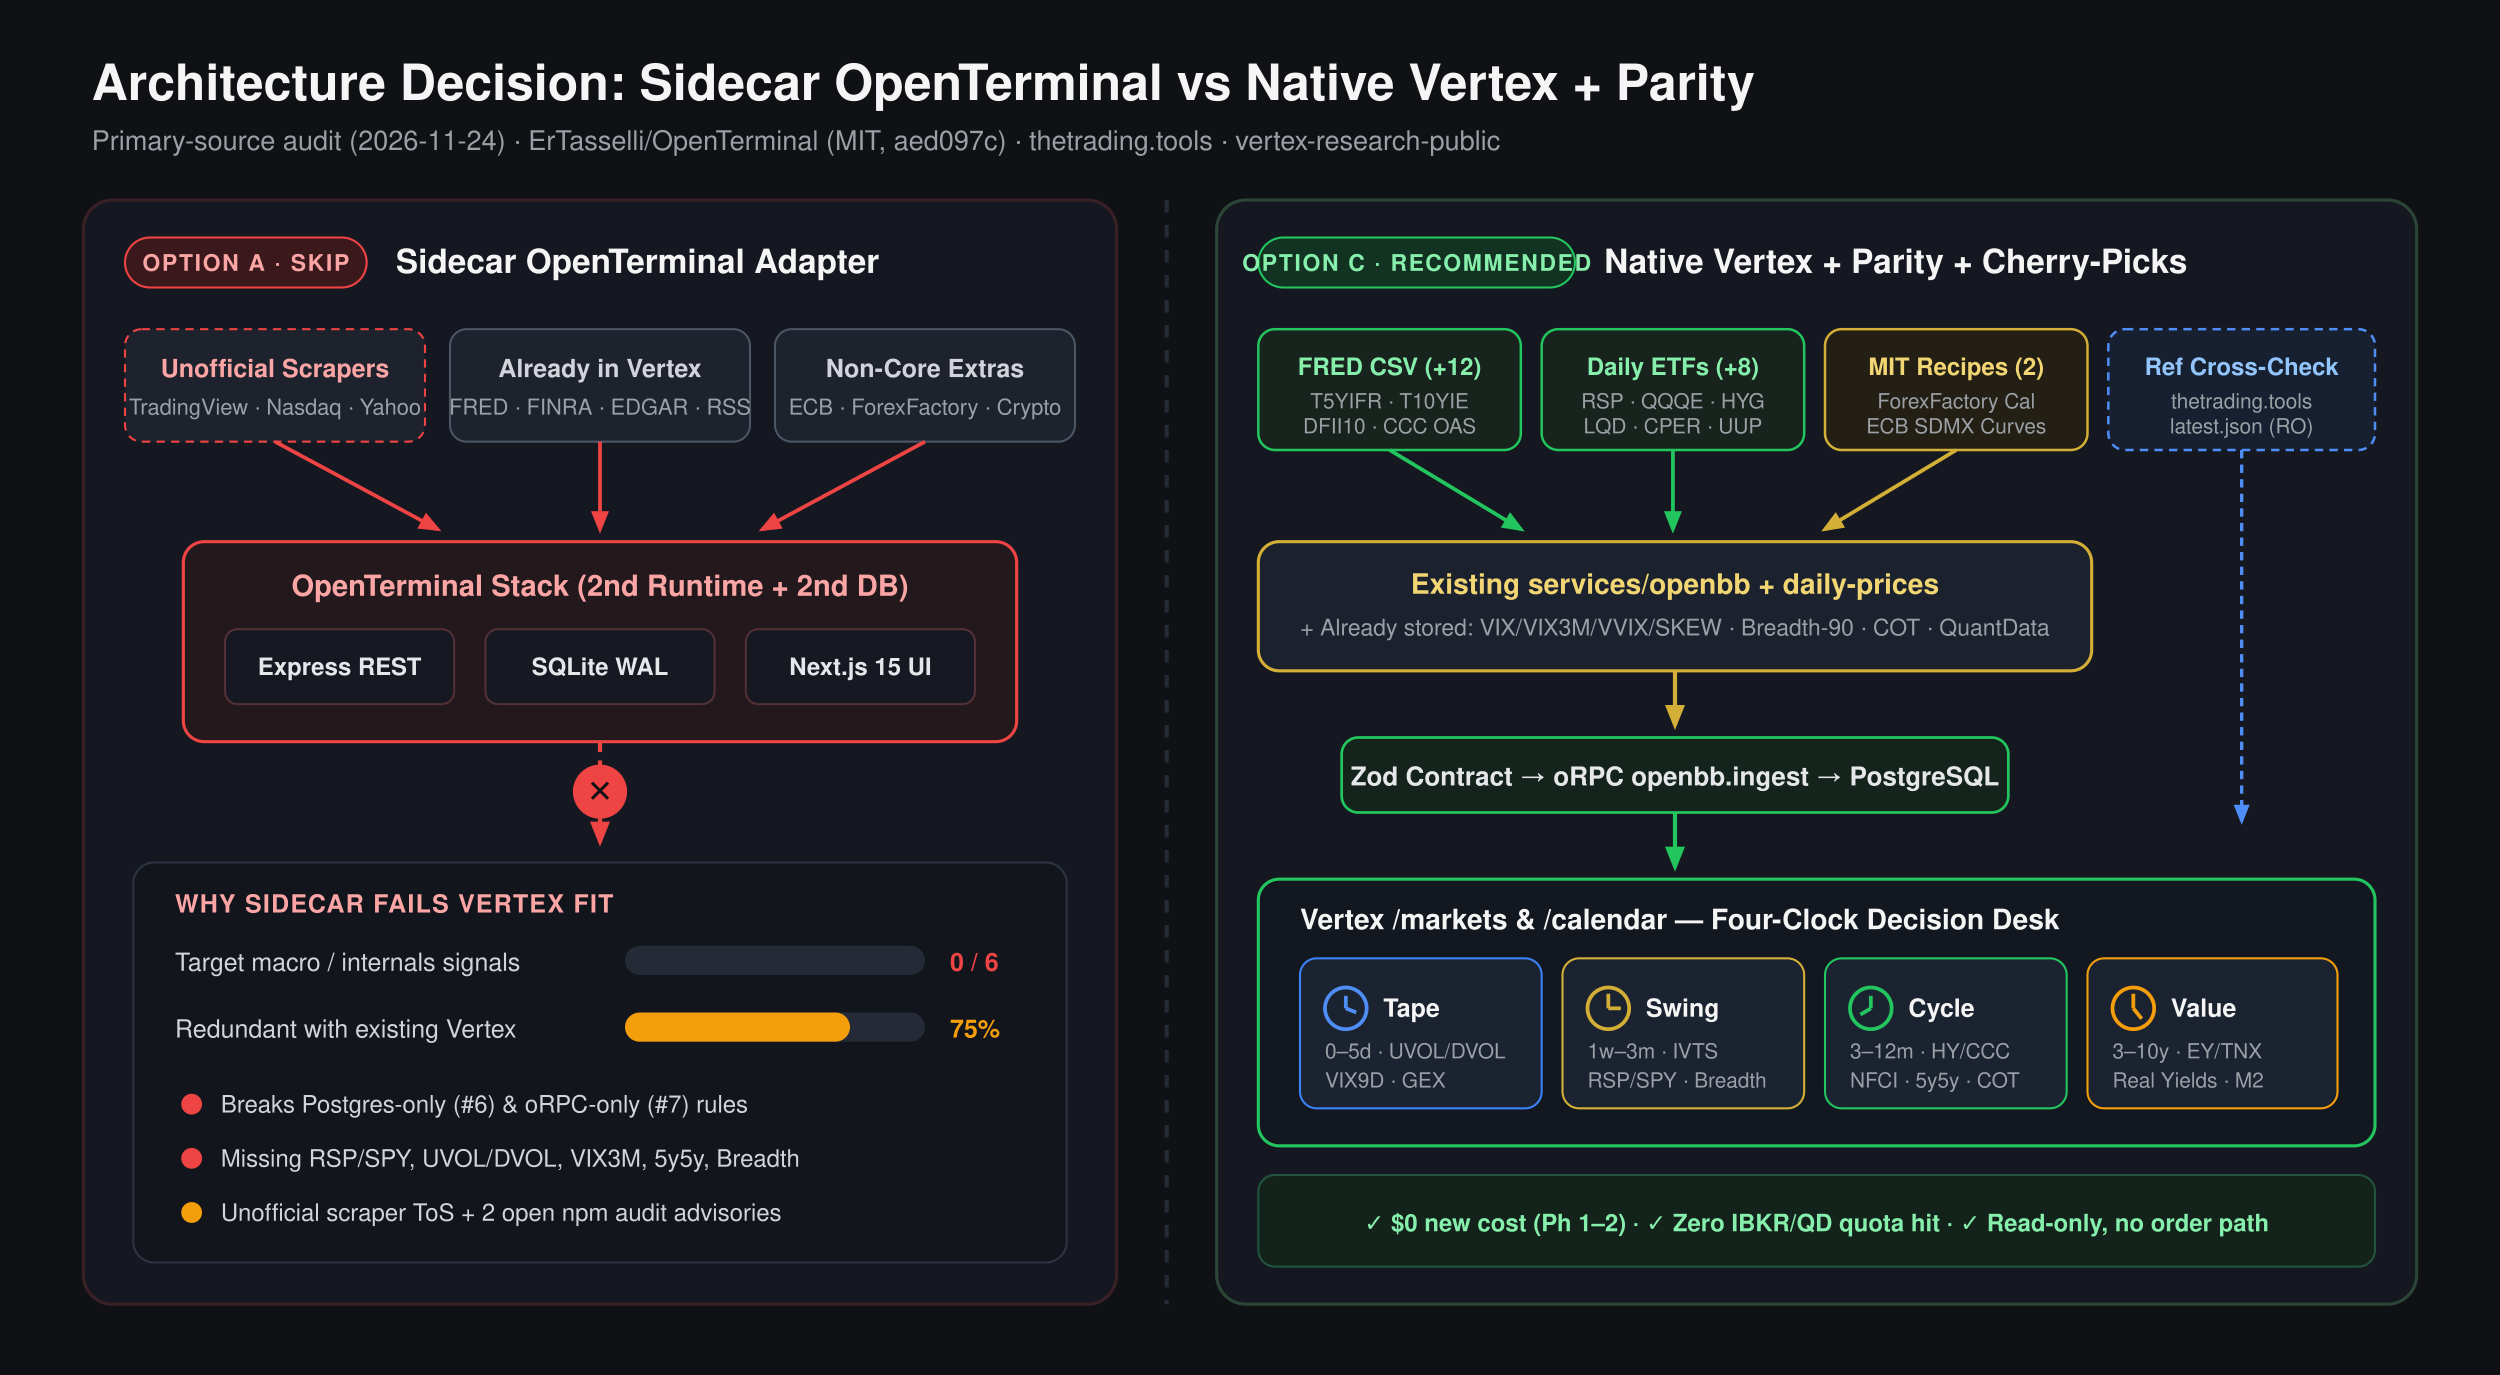
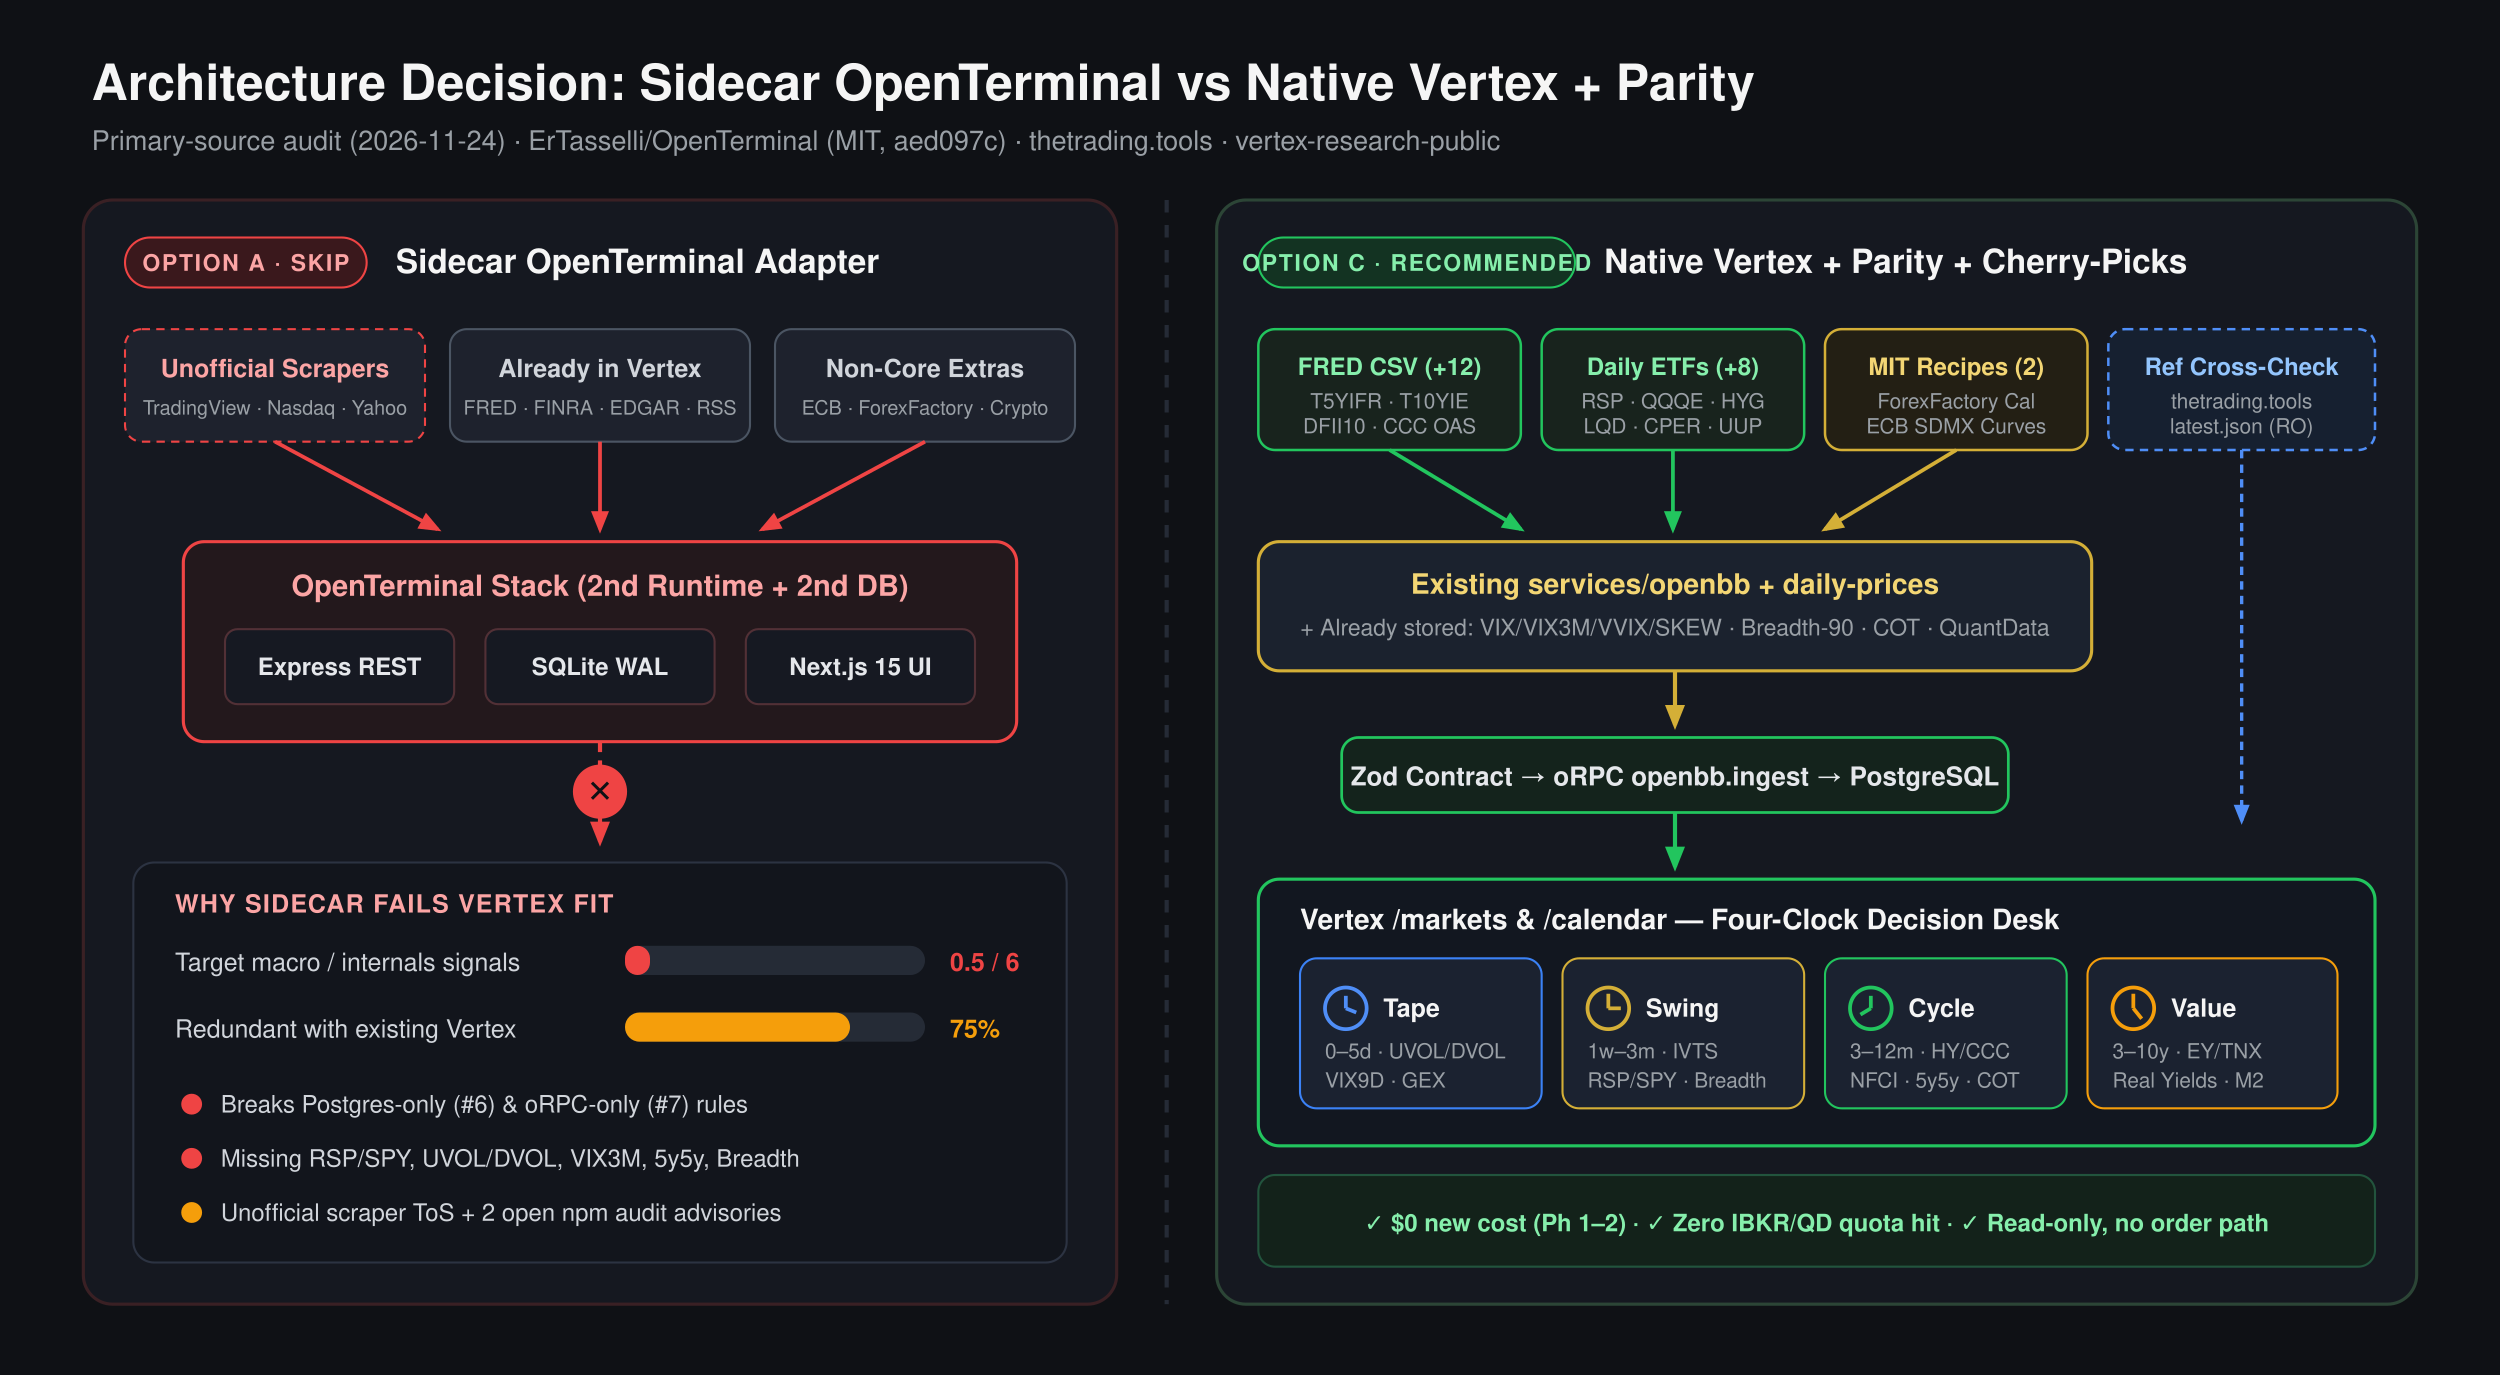
<svg xmlns="http://www.w3.org/2000/svg" width="1200" height="660" viewBox="0 0 1200 660" font-family="'Public Sans', 'Manrope', Helvetica, Arial, sans-serif">
  <defs>
    <marker id="arrow-red" viewBox="0 0 10 10" refX="8" refY="5" markerWidth="6" markerHeight="6" orient="auto-start-reverse">
      <path d="M 0 1 L 10 5 L 0 9 z" fill="#ef4444" />
    </marker>
    <marker id="arrow-gold" viewBox="0 0 10 10" refX="8" refY="5" markerWidth="6" markerHeight="6" orient="auto-start-reverse">
      <path d="M 0 1 L 10 5 L 0 9 z" fill="#d4af37" />
    </marker>
    <marker id="arrow-green" viewBox="0 0 10 10" refX="8" refY="5" markerWidth="6" markerHeight="6" orient="auto-start-reverse">
      <path d="M 0 1 L 10 5 L 0 9 z" fill="#22c55e" />
    </marker>
    <marker id="arrow-blue" viewBox="0 0 10 10" refX="8" refY="5" markerWidth="6" markerHeight="6" orient="auto-start-reverse">
      <path d="M 0 1 L 10 5 L 0 9 z" fill="#4f8ef7" />
    </marker>
  </defs>
  <rect width="1200" height="660" fill="#0f1115" />
  <text x="44" y="48" fill="#f5f5f5" font-size="24" font-weight="700">
    Architecture Decision: Sidecar OpenTerminal vs Native Vertex + Parity
  </text>
  <text x="44" y="72" fill="#9aa0a6" font-size="13">
    Primary-source audit (2026-11-24) · ErTasselli/OpenTerminal (MIT, aed097c) ·
    thetrading.tools · vertex-research-public
  </text>
  <line x1="560" y1="96" x2="560" y2="626" stroke="#252b36" stroke-width="2" stroke-dasharray="6 6" />
  <rect x="40" y="96" width="496" height="530" rx="14" fill="#151820" stroke="#3a2024" stroke-width="1.5" />
  <rect x="60" y="114" width="116" height="24" rx="12" fill="#3a181c" stroke="#ef4444" stroke-width="1" />
  <text x="118" y="130" fill="#fca5a5" font-size="11" font-weight="700" text-anchor="middle" letter-spacing="0.8">
    OPTION A · SKIP
  </text>
  <text x="190" y="131" fill="#f5f5f5" font-size="16" font-weight="700">
    Sidecar OpenTerminal Adapter
  </text>
  <g transform="translate(60, 158)">
    <rect width="144" height="54" rx="8" fill="#1e222d" stroke="#ef4444" stroke-width="1" stroke-dasharray="4 3" />
    <text x="72" y="23" fill="#fca5a5" font-size="12" font-weight="700" text-anchor="middle">
      Unofficial Scrapers
    </text>
-     <text x="72" y="41" fill="#9aa0a6" font-size="10.5" text-anchor="middle">
+     <text x="72" y="41" fill="#9aa0a6" font-size="9.5" text-anchor="middle">
      TradingView · Nasdaq · Yahoo
    </text>
  </g>
  <g transform="translate(216, 158)">
    <rect width="144" height="54" rx="8" fill="#1e222d" stroke="#4b5563" stroke-width="1" />
    <text x="72" y="23" fill="#d1d5db" font-size="12" font-weight="700" text-anchor="middle">
      Already in Vertex
    </text>
-     <text x="72" y="41" fill="#9aa0a6" font-size="10.5" text-anchor="middle">
+     <text x="72" y="41" fill="#9aa0a6" font-size="9.5" text-anchor="middle">
      FRED · FINRA · EDGAR · RSS
    </text>
  </g>
  <g transform="translate(372, 158)">
    <rect width="144" height="54" rx="8" fill="#1e222d" stroke="#4b5563" stroke-width="1" />
    <text x="72" y="23" fill="#d1d5db" font-size="12" font-weight="700" text-anchor="middle">
      Non-Core Extras
    </text>
-     <text x="72" y="41" fill="#9aa0a6" font-size="10.5" text-anchor="middle">
+     <text x="72" y="41" fill="#9aa0a6" font-size="9.5" text-anchor="middle">
      ECB · ForexFactory · Crypto
    </text>
  </g>
  <line x1="132" y1="212" x2="210" y2="254" stroke="#ef4444" stroke-width="1.8" marker-end="url(#arrow-red)" />
  <line x1="288" y1="212" x2="288" y2="254" stroke="#ef4444" stroke-width="1.8" marker-end="url(#arrow-red)" />
  <line x1="444" y1="212" x2="366" y2="254" stroke="#ef4444" stroke-width="1.8" marker-end="url(#arrow-red)" />
  <rect x="88" y="260" width="400" height="96" rx="10" fill="#23181c" stroke="#ef4444" stroke-width="1.5" />
  <text x="288" y="286" fill="#fca5a5" font-size="14" font-weight="700" text-anchor="middle">
    OpenTerminal Stack (2nd Runtime + 2nd DB)
  </text>
  <rect x="108" y="302" width="110" height="36" rx="6" fill="#161922" stroke="#523036" />
  <text x="163" y="324" fill="#e5e7eb" font-size="11.5" font-weight="600" text-anchor="middle">
    Express REST
  </text>
  <rect x="233" y="302" width="110" height="36" rx="6" fill="#161922" stroke="#523036" />
  <text x="288" y="324" fill="#e5e7eb" font-size="11.5" font-weight="600" text-anchor="middle">
    SQLite WAL
  </text>
  <rect x="358" y="302" width="110" height="36" rx="6" fill="#161922" stroke="#523036" />
  <text x="413" y="324" fill="#e5e7eb" font-size="11.5" font-weight="600" text-anchor="middle">
    Next.js 15 UI
  </text>
  <line x1="288" y1="356" x2="288" y2="404" stroke="#ef4444" stroke-width="2" stroke-dasharray="5 4" marker-end="url(#arrow-red)" />
  <circle cx="288" cy="380" r="13" fill="#ef4444" />
  <text x="288" y="385" fill="#0f1115" font-size="15" font-weight="700" text-anchor="middle">
    ✕
  </text>
  <rect x="64" y="414" width="448" height="192" rx="10" fill="#12151c" stroke="#2c3342" />
  <text x="84" y="438" fill="#fca5a5" font-size="12" font-weight="700" letter-spacing="0.6">
    WHY SIDECAR FAILS VERTEX FIT
  </text>
  <text x="84" y="466" fill="#d1d5db" font-size="12">
    Target macro / internals signals
  </text>
  <rect x="300" y="454" width="144" height="14" rx="7" fill="#252b36" />
+   <rect x="300" y="454" width="12" height="14" rx="6" fill="#ef4444" />
  <text x="456" y="466" fill="#ef4444" font-size="12" font-weight="700">
-     0 / 6
+     0.5 / 6
  </text>
  <text x="84" y="498" fill="#d1d5db" font-size="12">
    Redundant with existing Vertex
  </text>
  <rect x="300" y="486" width="144" height="14" rx="7" fill="#252b36" />
  <rect x="300" y="486" width="108" height="14" rx="7" fill="#f59e0b" />
  <text x="456" y="498" fill="#f59e0b" font-size="12" font-weight="700">
    75%
  </text>
  <g transform="translate(84, 520)">
    <circle cx="8" cy="10" r="5" fill="#ef4444" />
    <text x="22" y="14" fill="#d1d5db" font-size="11.5">
      Breaks Postgres-only (#6) &amp; oRPC-only (#7) rules
    </text>
  </g>
  <g transform="translate(84, 546)">
    <circle cx="8" cy="10" r="5" fill="#ef4444" />
    <text x="22" y="14" fill="#d1d5db" font-size="11.5">
      Missing RSP/SPY, UVOL/DVOL, VIX3M, 5y5y, Breadth
    </text>
  </g>
  <g transform="translate(84, 572)">
    <circle cx="8" cy="10" r="5" fill="#f59e0b" />
    <text x="22" y="14" fill="#d1d5db" font-size="11.5">
      Unofficial scraper ToS + 2 open npm audit advisories
    </text>
  </g>
  <rect x="584" y="96" width="576" height="530" rx="14" fill="#151820" stroke="#2c4536" stroke-width="1.5" />
  <rect x="604" y="114" width="152" height="24" rx="12" fill="#133322" stroke="#22c55e" stroke-width="1" />
  <text x="680" y="130" fill="#86efac" font-size="11" font-weight="700" text-anchor="middle" letter-spacing="0.8">
    OPTION C · RECOMMENDED
  </text>
  <text x="770" y="131" fill="#f5f5f5" font-size="16" font-weight="700">
    Native Vertex + Parity + Cherry-Picks
  </text>
  <g transform="translate(604, 158)">
    <rect width="126" height="58" rx="8" fill="#18231d" stroke="#22c55e" stroke-width="1.2" />
    <text x="63" y="22" fill="#86efac" font-size="11.5" font-weight="700" text-anchor="middle">
      FRED CSV (+12)
    </text>
    <text x="63" y="38" fill="#9aa0a6" font-size="10" text-anchor="middle">
      T5YIFR · T10YIE
    </text>
    <text x="63" y="50" fill="#9aa0a6" font-size="10" text-anchor="middle">
      DFII10 · CCC OAS
    </text>
  </g>
  <g transform="translate(740, 158)">
    <rect width="126" height="58" rx="8" fill="#18231d" stroke="#22c55e" stroke-width="1.2" />
    <text x="63" y="22" fill="#86efac" font-size="11.5" font-weight="700" text-anchor="middle">
      Daily ETFs (+8)
    </text>
    <text x="63" y="38" fill="#9aa0a6" font-size="10" text-anchor="middle">
      RSP · QQQE · HYG
    </text>
    <text x="63" y="50" fill="#9aa0a6" font-size="10" text-anchor="middle">
      LQD · CPER · UUP
    </text>
  </g>
  <g transform="translate(876, 158)">
    <rect width="126" height="58" rx="8" fill="#231f14" stroke="#d4af37" stroke-width="1.2" />
    <text x="63" y="22" fill="#f3d674" font-size="11.5" font-weight="700" text-anchor="middle">
      MIT Recipes (2)
    </text>
    <text x="63" y="38" fill="#9aa0a6" font-size="10" text-anchor="middle">
      ForexFactory Cal
    </text>
    <text x="63" y="50" fill="#9aa0a6" font-size="10" text-anchor="middle">
      ECB SDMX Curves
    </text>
  </g>
  <g transform="translate(1012, 158)">
    <rect width="128" height="58" rx="8" fill="#162030" stroke="#4f8ef7" stroke-width="1.2" stroke-dasharray="4 3" />
    <text x="64" y="22" fill="#93c5fd" font-size="11.5" font-weight="700" text-anchor="middle">
      Ref Cross-Check
    </text>
    <text x="64" y="38" fill="#9aa0a6" font-size="10" text-anchor="middle">
      thetrading.tools
    </text>
    <text x="64" y="50" fill="#9aa0a6" font-size="10" text-anchor="middle">
      latest.json (RO)
    </text>
  </g>
  <line x1="667" y1="216" x2="730" y2="254" stroke="#22c55e" stroke-width="1.8" marker-end="url(#arrow-green)" />
  <line x1="803" y1="216" x2="803" y2="254" stroke="#22c55e" stroke-width="1.8" marker-end="url(#arrow-green)" />
  <line x1="939" y1="216" x2="876" y2="254" stroke="#d4af37" stroke-width="1.8" marker-end="url(#arrow-gold)" />
  <line x1="1076" y1="216" x2="1076" y2="394" stroke="#4f8ef7" stroke-width="1.6" stroke-dasharray="4 3" marker-end="url(#arrow-blue)" />
  <rect x="604" y="260" width="400" height="62" rx="10" fill="#1b222e" stroke="#d4af37" stroke-width="1.5" />
  <text x="804" y="285" fill="#f3d674" font-size="13.5" font-weight="700" text-anchor="middle">
    Existing services/openbb + daily-prices
  </text>
  <text x="804" y="305" fill="#9aa0a6" font-size="11" text-anchor="middle">
    + Already stored: VIX/VIX3M/VVIX/SKEW · Breadth-90 · COT · QuantData
  </text>
  <line x1="804" y1="322" x2="804" y2="348" stroke="#d4af37" stroke-width="2" marker-end="url(#arrow-gold)" />
  <rect x="644" y="354" width="320" height="36" rx="8" fill="#14231c" stroke="#22c55e" stroke-width="1.3" />
  <text x="804" y="377" fill="#e5e7eb" font-size="12.5" font-weight="700" text-anchor="middle">
    Zod Contract → oRPC openbb.ingest → PostgreSQL
  </text>
  <line x1="804" y1="390" x2="804" y2="416" stroke="#22c55e" stroke-width="2" marker-end="url(#arrow-green)" />
  <rect x="604" y="422" width="536" height="128" rx="10" fill="#121720" stroke="#22c55e" stroke-width="1.5" />
  <text x="624" y="446" fill="#f5f5f5" font-size="13.5" font-weight="700">
    Vertex /markets &amp; /calendar — Four-Clock Decision Desk
  </text>
  <g transform="translate(624, 460)">
    <rect width="116" height="72" rx="8" fill="#1b2230" stroke="#3b82f6" />
    <circle cx="22" cy="24" r="10" fill="none" stroke="#4f8ef7" stroke-width="1.8" />
    <line x1="22" y1="24" x2="22" y2="18" stroke="#4f8ef7" stroke-width="1.8" />
    <line x1="22" y1="24" x2="27" y2="26" stroke="#4f8ef7" stroke-width="1.8" />
    <text x="40" y="28" fill="#f5f5f5" font-size="12" font-weight="700">
      Tape
    </text>
    <text x="12" y="48" fill="#9aa0a6" font-size="10">0–5d · UVOL/DVOL</text>
    <text x="12" y="62" fill="#9aa0a6" font-size="10">VIX9D · GEX</text>
  </g>
  <g transform="translate(750, 460)">
    <rect width="116" height="72" rx="8" fill="#1b2230" stroke="#d4af37" />
    <circle cx="22" cy="24" r="10" fill="none" stroke="#d4af37" stroke-width="1.8" />
    <line x1="22" y1="24" x2="22" y2="17" stroke="#d4af37" stroke-width="1.8" />
    <line x1="22" y1="24" x2="28" y2="24" stroke="#d4af37" stroke-width="1.8" />
    <text x="40" y="28" fill="#f5f5f5" font-size="12" font-weight="700">
      Swing
    </text>
    <text x="12" y="48" fill="#9aa0a6" font-size="10">1w–3m · IVTS</text>
    <text x="12" y="62" fill="#9aa0a6" font-size="10">RSP/SPY · Breadth</text>
  </g>
  <g transform="translate(876, 460)">
    <rect width="116" height="72" rx="8" fill="#1b2230" stroke="#22c55e" />
    <circle cx="22" cy="24" r="10" fill="none" stroke="#22c55e" stroke-width="1.8" />
    <line x1="22" y1="24" x2="22" y2="18" stroke="#22c55e" stroke-width="1.8" />
    <line x1="22" y1="24" x2="17" y2="27" stroke="#22c55e" stroke-width="1.8" />
    <text x="40" y="28" fill="#f5f5f5" font-size="12" font-weight="700">
      Cycle
    </text>
    <text x="12" y="48" fill="#9aa0a6" font-size="10">3–12m · HY/CCC</text>
    <text x="12" y="62" fill="#9aa0a6" font-size="10">NFCI · 5y5y · COT</text>
  </g>
  <g transform="translate(1002, 460)">
    <rect width="120" height="72" rx="8" fill="#1b2230" stroke="#f59e0b" />
    <circle cx="22" cy="24" r="10" fill="none" stroke="#f59e0b" stroke-width="1.8" />
    <line x1="22" y1="24" x2="22" y2="17" stroke="#f59e0b" stroke-width="1.8" />
    <line x1="22" y1="24" x2="26" y2="29" stroke="#f59e0b" stroke-width="1.8" />
    <text x="40" y="28" fill="#f5f5f5" font-size="12" font-weight="700">
      Value
    </text>
    <text x="12" y="48" fill="#9aa0a6" font-size="10">3–10y · EY/TNX</text>
    <text x="12" y="62" fill="#9aa0a6" font-size="10">Real Yields · M2</text>
  </g>
  <rect x="604" y="564" width="536" height="44" rx="8" fill="#13221a" stroke="#22543d" />
  <text x="872" y="591" fill="#86efac" font-size="11.5" font-weight="700" text-anchor="middle">
    ✓ $0 new cost (Ph 1–2) · ✓ Zero IBKR/QD quota hit · ✓ Read-only, no order
    path
  </text>
</svg>
